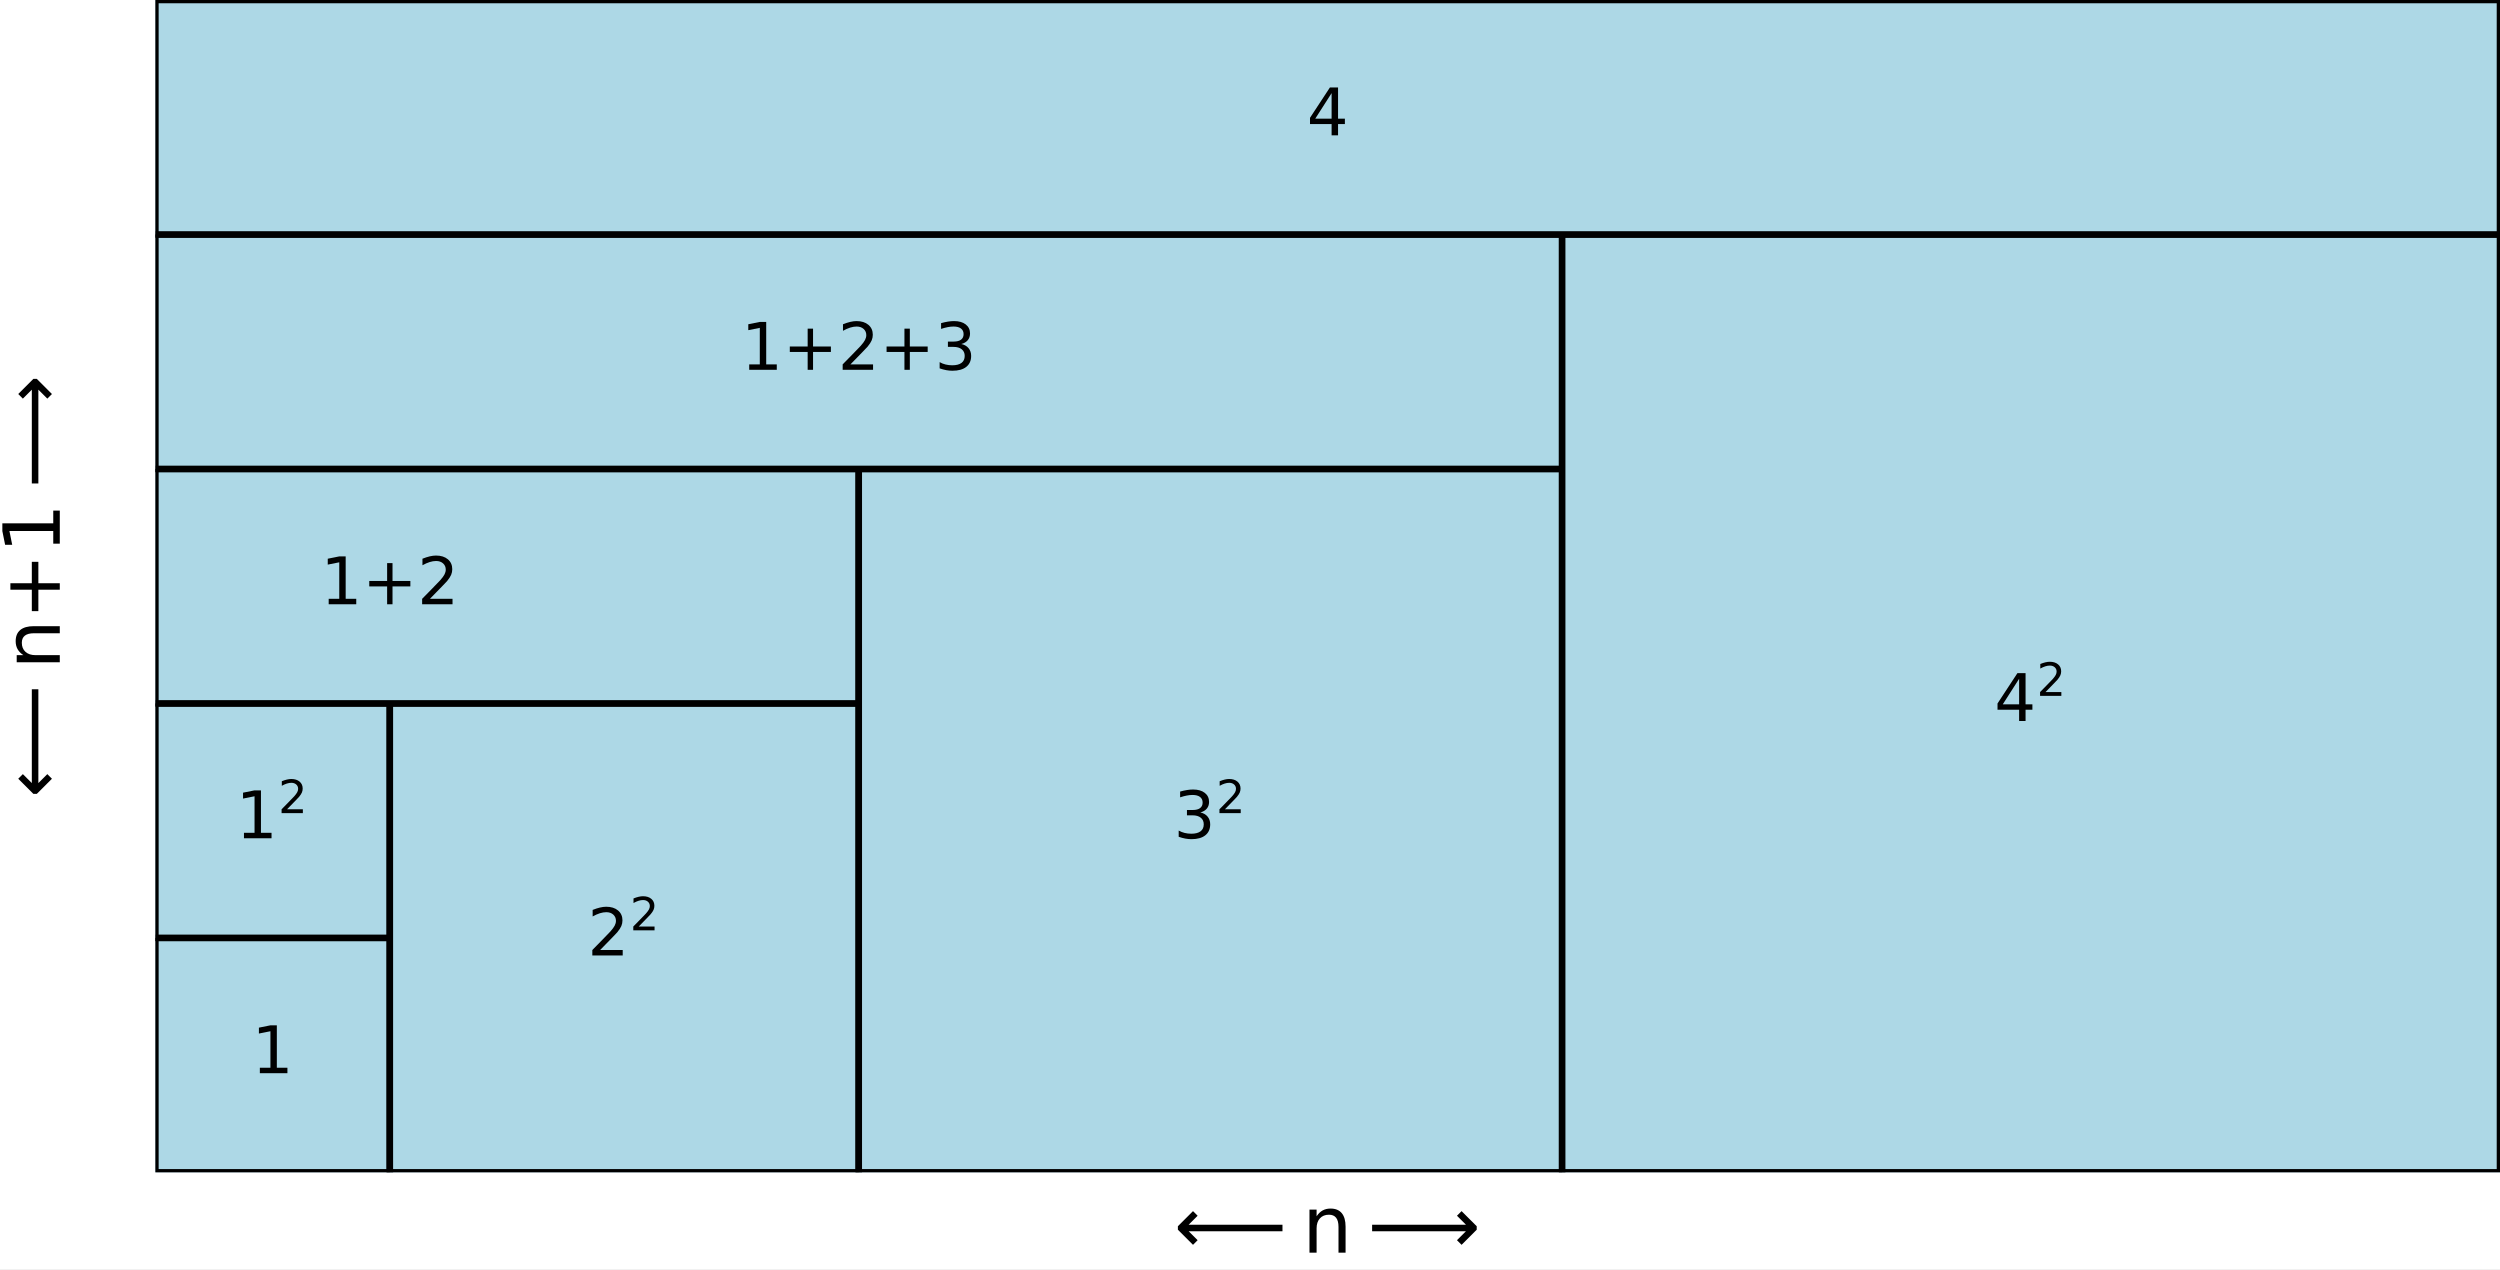
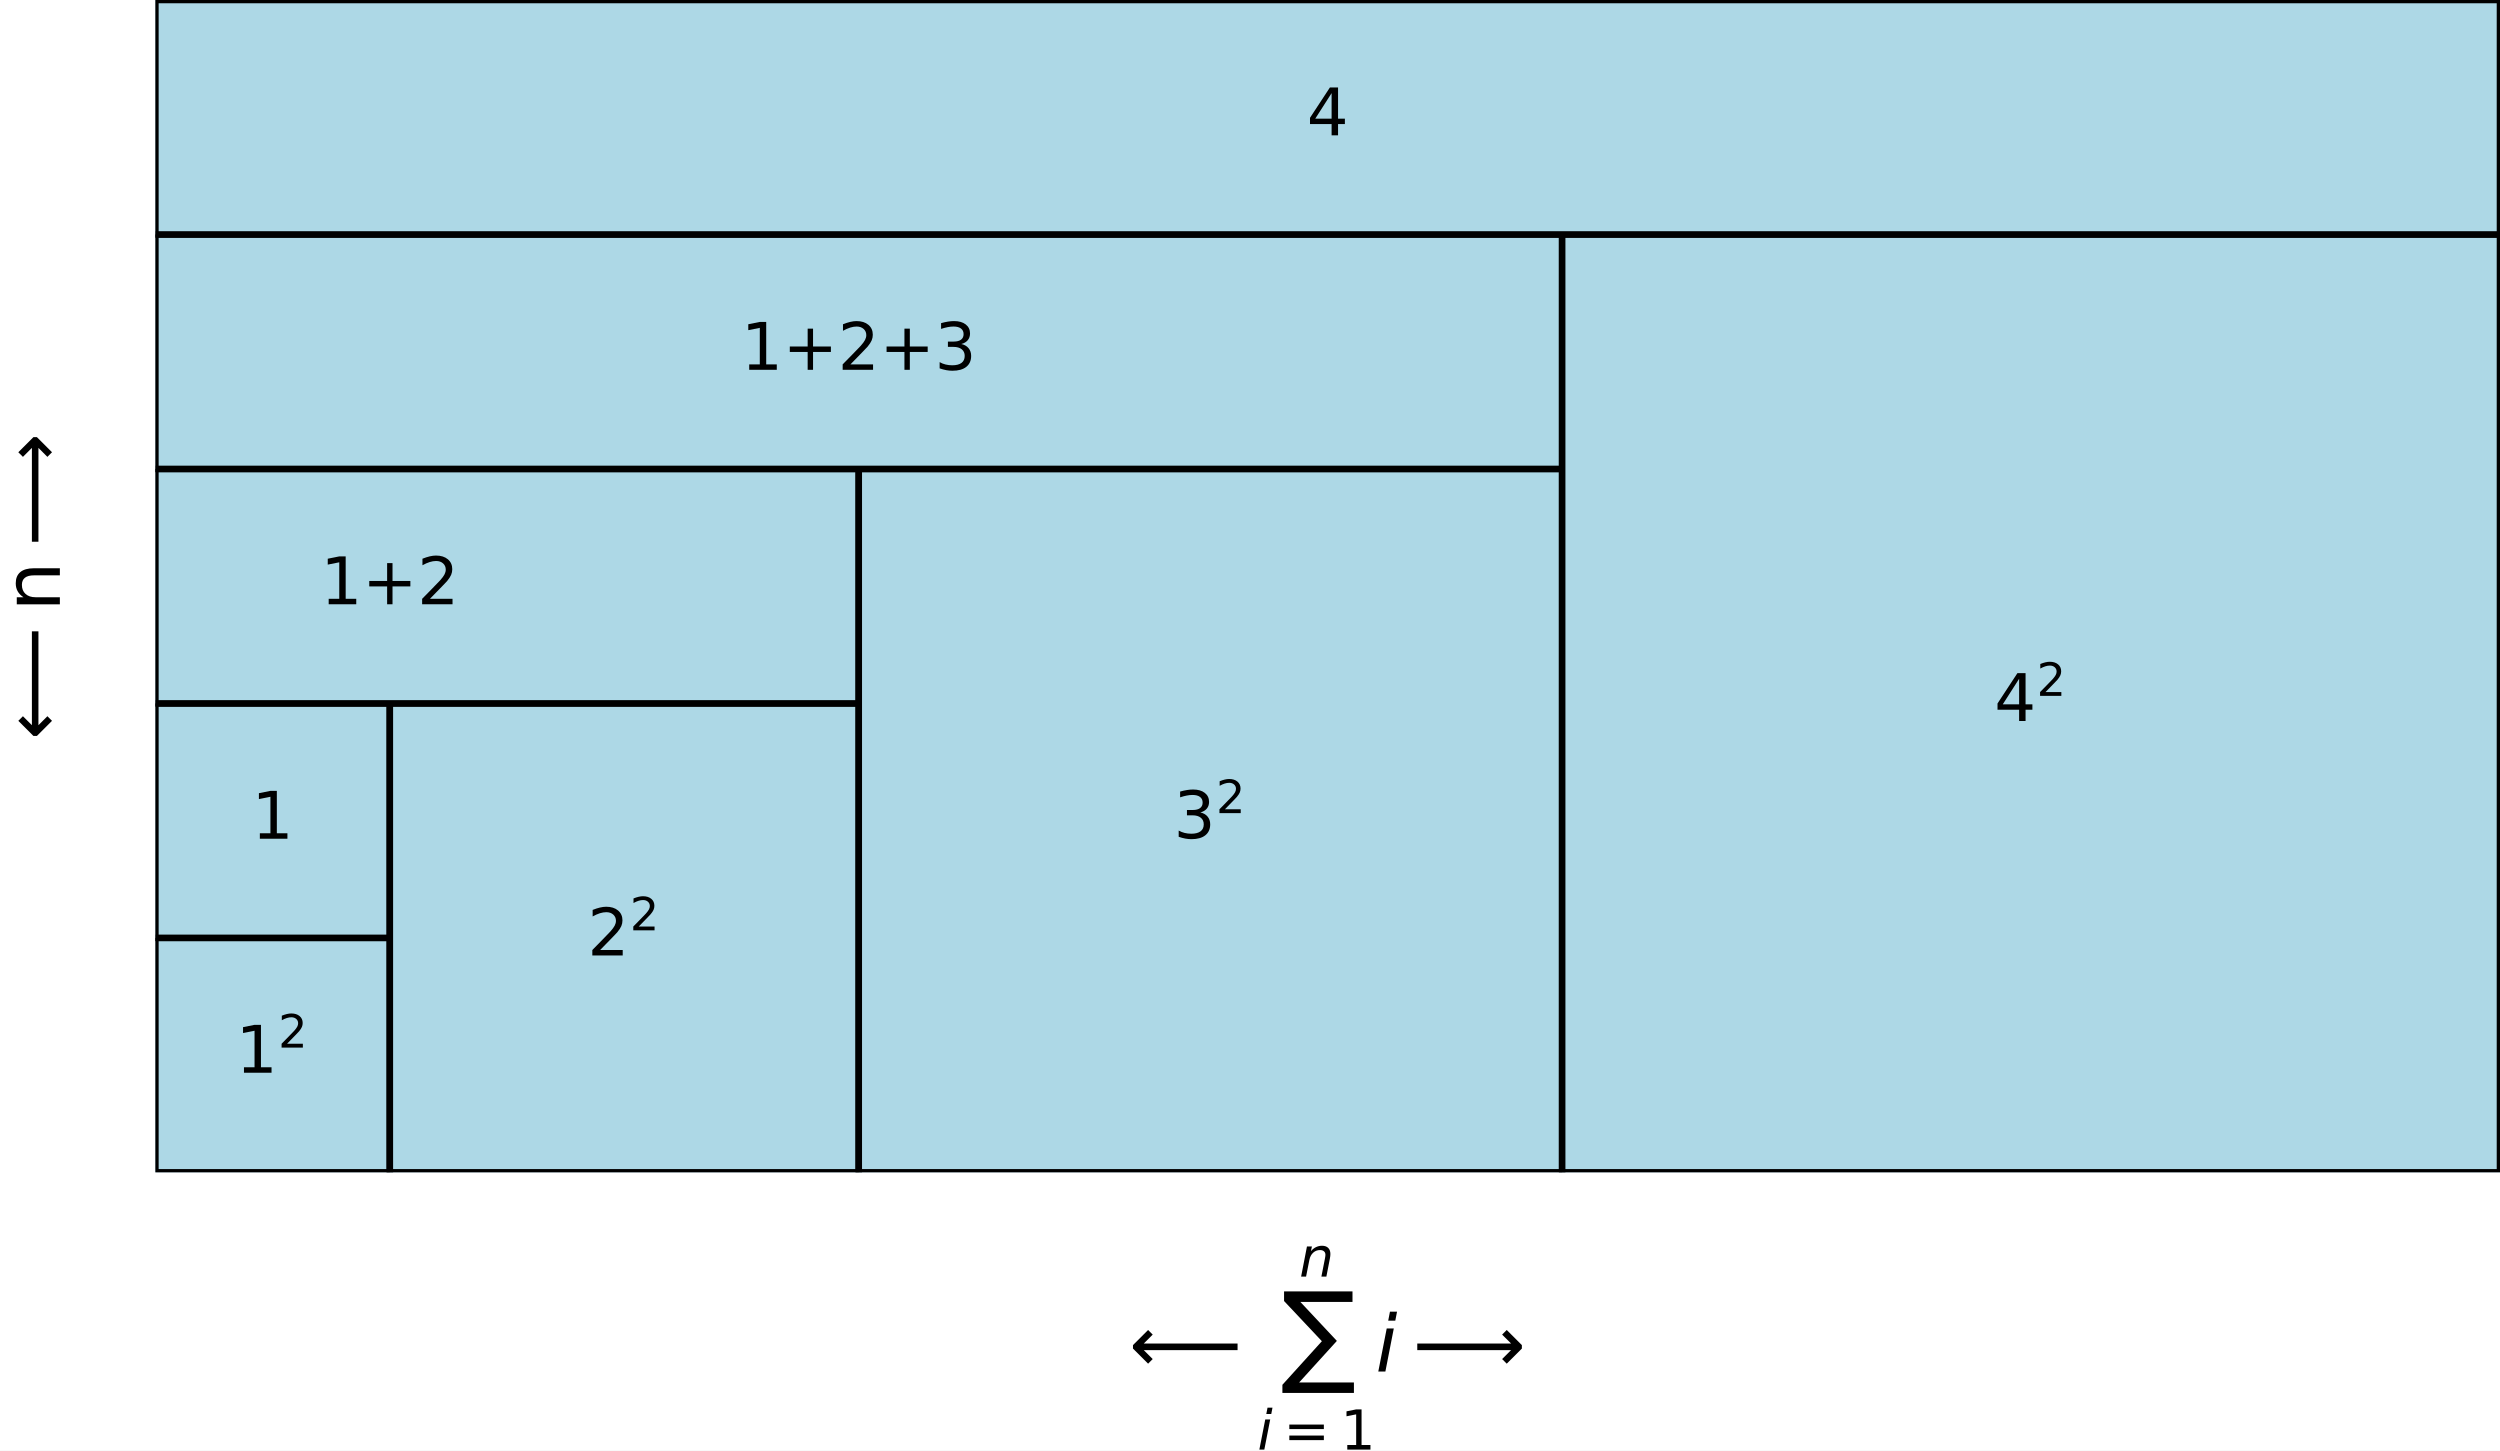
- <svg xmlns="http://www.w3.org/2000/svg" xmlns:xlink="http://www.w3.org/1999/xlink" width="380.783pt" height="193.295pt" viewBox="0 0 380.783 193.295" version="1.1">
+ <svg xmlns="http://www.w3.org/2000/svg" xmlns:xlink="http://www.w3.org/1999/xlink" width="380.783pt" height="220.944pt" viewBox="0 0 380.783 220.944" version="1.1">
  <defs>
    <style type="text/css">*{stroke-linejoin: round; stroke-linecap: butt}</style>
  </defs>
  <g id="figure_1">
    <g id="patch_1">
-       <path d="M 0 193.295  L 380.783 193.295  L 380.783 -0  L 0 -0  z " style="fill: #ffffff" />
+       <path d="M 0 220.944  L 380.783 220.944  L 380.783 -0  L 0 -0  z " style="fill: #ffffff" />
    </g>
    <g id="axes_1">
      <g id="patch_2">
-         <path d="M 23.663 178.56  L 59.375 178.56  L 59.375 142.848  L 23.663 142.848  z " clip-path="url(#p0866c82d0f)" style="fill: #add8e6; stroke: #000000; stroke-linejoin: miter" />
+         <path d="M 23.663 178.56  L 59.375 178.56  L 59.375 142.848  L 23.663 142.848  z " clip-path="url(#p6a32efdd1f)" style="fill: #add8e6; stroke: #000000; stroke-linejoin: miter" />
      </g>
      <g id="patch_3">
-         <path d="M 23.663 142.848  L 59.375 142.848  L 59.375 107.136  L 23.663 107.136  z " clip-path="url(#p0866c82d0f)" style="fill: #add8e6; stroke: #000000; stroke-linejoin: miter" />
+         <path d="M 23.663 142.848  L 59.375 142.848  L 59.375 107.136  L 23.663 107.136  z " clip-path="url(#p6a32efdd1f)" style="fill: #add8e6; stroke: #000000; stroke-linejoin: miter" />
      </g>
      <g id="patch_4">
-         <path d="M 59.375 178.56  L 130.799 178.56  L 130.799 107.136  L 59.375 107.136  z " clip-path="url(#p0866c82d0f)" style="fill: #add8e6; stroke: #000000; stroke-linejoin: miter" />
+         <path d="M 59.375 178.56  L 130.799 178.56  L 130.799 107.136  L 59.375 107.136  z " clip-path="url(#p6a32efdd1f)" style="fill: #add8e6; stroke: #000000; stroke-linejoin: miter" />
      </g>
      <g id="patch_5">
-         <path d="M 23.663 107.136  L 130.799 107.136  L 130.799 71.424  L 23.663 71.424  z " clip-path="url(#p0866c82d0f)" style="fill: #add8e6; stroke: #000000; stroke-linejoin: miter" />
+         <path d="M 23.663 107.136  L 130.799 107.136  L 130.799 71.424  L 23.663 71.424  z " clip-path="url(#p6a32efdd1f)" style="fill: #add8e6; stroke: #000000; stroke-linejoin: miter" />
      </g>
      <g id="patch_6">
-         <path d="M 130.799 178.56  L 237.935 178.56  L 237.935 71.424  L 130.799 71.424  z " clip-path="url(#p0866c82d0f)" style="fill: #add8e6; stroke: #000000; stroke-linejoin: miter" />
+         <path d="M 130.799 178.56  L 237.935 178.56  L 237.935 71.424  L 130.799 71.424  z " clip-path="url(#p6a32efdd1f)" style="fill: #add8e6; stroke: #000000; stroke-linejoin: miter" />
      </g>
      <g id="patch_7">
-         <path d="M 23.663 71.424  L 237.935 71.424  L 237.935 35.712  L 23.663 35.712  z " clip-path="url(#p0866c82d0f)" style="fill: #add8e6; stroke: #000000; stroke-linejoin: miter" />
+         <path d="M 23.663 71.424  L 237.935 71.424  L 237.935 35.712  L 23.663 35.712  z " clip-path="url(#p6a32efdd1f)" style="fill: #add8e6; stroke: #000000; stroke-linejoin: miter" />
      </g>
      <g id="patch_8">
-         <path d="M 237.935 178.56  L 380.783 178.56  L 380.783 35.712  L 237.935 35.712  z " clip-path="url(#p0866c82d0f)" style="fill: #add8e6; stroke: #000000; stroke-linejoin: miter" />
+         <path d="M 237.935 178.56  L 380.783 178.56  L 380.783 35.712  L 237.935 35.712  z " clip-path="url(#p6a32efdd1f)" style="fill: #add8e6; stroke: #000000; stroke-linejoin: miter" />
      </g>
      <g id="patch_9">
-         <path d="M 23.663 35.712  L 380.783 35.712  L 380.783 -0  L 23.663 -0  z " clip-path="url(#p0866c82d0f)" style="fill: #add8e6; stroke: #000000; stroke-linejoin: miter" />
+         <path d="M 23.663 35.712  L 380.783 35.712  L 380.783 -0  L 23.663 -0  z " clip-path="url(#p6a32efdd1f)" style="fill: #add8e6; stroke: #000000; stroke-linejoin: miter" />
      </g>
      <g id="text_1">
-         <g transform="translate(38.33763 163.4634) scale(0.1 -0.1)">
+         <g transform="translate(35.91887 163.4634) scale(0.1 -0.1)">
          <defs>
            <path id="DejaVuSans-31" d="M 794 531  L 1825 531  L 1825 4091  L 703 3866  L 703 4441  L 1819 4666  L 2450 4666  L 2450 531  L 3481 531  L 3481 0  L 794 0  L 794 531  z " transform="scale(0.015625)" />
-           </defs>
-           <use xlink:href="#DejaVuSans-31" />
-         </g>
-       </g>
-       <g id="text_2">
-         <g transform="translate(35.91887 127.7514) scale(0.1 -0.1)">
-           <defs>
            <path id="DejaVuSans-32" d="M 1228 531  L 3431 531  L 3431 0  L 469 0  L 469 531  Q 828 903 1448 1529  Q 2069 2156 2228 2338  Q 2531 2678 2651 2914  Q 2772 3150 2772 3378  Q 2772 3750 2511 3984  Q 2250 4219 1831 4219  Q 1534 4219 1204 4116  Q 875 4013 500 3803  L 500 4441  Q 881 4594 1212 4672  Q 1544 4750 1819 4750  Q 2544 4750 2975 4387  Q 3406 4025 3406 3419  Q 3406 3131 3298 2873  Q 3191 2616 2906 2266  Q 2828 2175 2409 1742  Q 1991 1309 1228 531  z " transform="scale(0.015625)" />
          </defs>
          <use xlink:href="#DejaVuSans-31" transform="translate(0 0.765625)" />
          <use xlink:href="#DejaVuSans-32" transform="translate(64.58008 39.04688) scale(0.7)" />
+         </g>
+       </g>
+       <g id="text_2">
+         <g transform="translate(38.33763 127.7514) scale(0.1 -0.1)">
+           <use xlink:href="#DejaVuSans-31" />
        </g>
      </g>
      <g id="text_3">
        <g transform="translate(89.48687 145.6074) scale(0.1 -0.1)">
          <use xlink:href="#DejaVuSans-32" transform="translate(0 0.765625)" />
          <use xlink:href="#DejaVuSans-32" transform="translate(64.58008 39.04688) scale(0.7)" />
        </g>
      </g>
      <g id="text_4">
        <g transform="translate(48.82253 92.03938) scale(0.1 -0.1)">
          <defs>
            <path id="DejaVuSans-2b" d="M 2944 4013  L 2944 2272  L 4684 2272  L 4684 1741  L 2944 1741  L 2944 0  L 2419 0  L 2419 1741  L 678 1741  L 678 2272  L 2419 2272  L 2419 4013  L 2944 4013  z " transform="scale(0.015625)" />
          </defs>
          <use xlink:href="#DejaVuSans-31" />
          <use xlink:href="#DejaVuSans-2b" transform="translate(63.62305 0)" />
          <use xlink:href="#DejaVuSans-32" transform="translate(147.4121 0)" />
        </g>
      </g>
      <g id="text_5">
        <g transform="translate(178.7669 127.7514) scale(0.1 -0.1)">
          <defs>
            <path id="DejaVuSans-33" d="M 2597 2516  Q 3050 2419 3304 2112  Q 3559 1806 3559 1356  Q 3559 666 3084 287  Q 2609 -91 1734 -91  Q 1441 -91 1130 -33  Q 819 25 488 141  L 488 750  Q 750 597 1062 519  Q 1375 441 1716 441  Q 2309 441 2620 675  Q 2931 909 2931 1356  Q 2931 1769 2642 2001  Q 2353 2234 1838 2234  L 1294 2234  L 1294 2753  L 1863 2753  Q 2328 2753 2575 2939  Q 2822 3125 2822 3475  Q 2822 3834 2567 4026  Q 2313 4219 1838 4219  Q 1578 4219 1281 4162  Q 984 4106 628 3988  L 628 4550  Q 988 4650 1302 4700  Q 1616 4750 1894 4750  Q 2613 4750 3031 4423  Q 3450 4097 3450 3541  Q 3450 3153 3228 2886  Q 3006 2619 2597 2516  z " transform="scale(0.015625)" />
          </defs>
          <use xlink:href="#DejaVuSans-33" transform="translate(0 0.765625)" />
          <use xlink:href="#DejaVuSans-32" transform="translate(64.58008 39.04688) scale(0.7)" />
        </g>
      </g>
      <g id="text_6">
        <g transform="translate(112.8754 56.32738) scale(0.1 -0.1)">
          <use xlink:href="#DejaVuSans-31" />
          <use xlink:href="#DejaVuSans-2b" transform="translate(63.62305 0)" />
          <use xlink:href="#DejaVuSans-32" transform="translate(147.4121 0)" />
          <use xlink:href="#DejaVuSans-2b" transform="translate(211.0352 0)" />
          <use xlink:href="#DejaVuSans-33" transform="translate(294.8242 0)" />
        </g>
      </g>
      <g id="text_7">
        <g transform="translate(303.7589 109.8954) scale(0.1 -0.1)">
          <defs>
            <path id="DejaVuSans-34" d="M 2419 4116  L 825 1625  L 2419 1625  L 2419 4116  z M 2253 4666  L 3047 4666  L 3047 1625  L 3713 1625  L 3713 1100  L 3047 1100  L 3047 0  L 2419 0  L 2419 1100  L 313 1100  L 313 1709  L 2253 4666  z " transform="scale(0.015625)" />
          </defs>
          <use xlink:href="#DejaVuSans-34" transform="translate(0 0.765625)" />
          <use xlink:href="#DejaVuSans-32" transform="translate(64.58008 39.04688) scale(0.7)" />
        </g>
      </g>
      <g id="text_8">
        <g transform="translate(199.0416 20.61538) scale(0.1 -0.1)">
          <use xlink:href="#DejaVuSans-34" />
        </g>
      </g>
      <g id="text_9">
-         <g transform="translate(176.4829 190.7993) scale(0.12 -0.12)">
+         <g transform="translate(169.6429 208.944) scale(0.12 -0.12)">
          <defs>
            <path id="DejaVuSans-27f5" d="M 313 1866  L 313 2147  L 1541 3375  L 1916 3000  L 1188 2272  L 8809 2272  L 8809 1741  L 1188 1741  L 1916 1013  L 1541 638  L 313 1866  z " transform="scale(0.015625)" />
+             <path id="DejaVuSans-Oblique-6e" d="M 3566 2113  L 3156 0  L 2578 0  L 2988 2091  Q 3016 2238 3031 2350  Q 3047 2463 3047 2528  Q 3047 2791 2881 2937  Q 2716 3084 2419 3084  Q 1956 3084 1622 2776  Q 1288 2469 1184 1941  L 800 0  L 225 0  L 903 3500  L 1478 3500  L 1363 2950  Q 1603 3253 1940 3418  Q 2278 3584 2650 3584  Q 3113 3584 3367 3334  Q 3622 3084 3622 2631  Q 3622 2519 3608 2391  Q 3594 2263 3566 2113  z " transform="scale(0.015625)" />
+             <path id="DejaVuSansDisplay-2211" d="M 244 6509  L 5803 6509  L 5803 5656  L 1566 5656  L 4534 2488  L 1469 -888  L 5919 -888  L 5919 -1738  L 109 -1738  L 109 -1078  L 3316 2463  L 244 5728  L 244 6509  z " transform="scale(0.015625)" />
+             <path id="DejaVuSans-Oblique-69" d="M 1172 4863  L 1747 4863  L 1606 4134  L 1031 4134  L 1172 4863  z M 909 3500  L 1484 3500  L 800 0  L 225 0  L 909 3500  z " transform="scale(0.015625)" />
+             <path id="DejaVuSans-3d" d="M 678 2906  L 4684 2906  L 4684 2381  L 678 2381  L 678 2906  z M 678 1631  L 4684 1631  L 4684 1100  L 678 1100  L 678 1631  z " transform="scale(0.015625)" />
+             <path id="DejaVuSans-27f6" d="M 8863 2147  L 8863 1866  L 7634 638  L 7259 1013  L 7988 1741  L 366 1741  L 366 2272  L 7988 2272  L 7259 3000  L 7634 3375  L 8863 2147  z " transform="scale(0.015625)" />
+           </defs>
+           <use xlink:href="#DejaVuSans-27f5" transform="translate(19.48242 0.346875)" />
+           <use xlink:href="#DejaVuSans-Oblique-6e" transform="translate(235.3242 120.8) scale(0.7)" />
+           <use xlink:href="#DejaVuSansDisplay-2211" transform="translate(212.3242 0.346875)" />
+           <use xlink:href="#DejaVuSans-Oblique-69" transform="translate(182.3242 -98.74844) scale(0.7)" />
+           <use xlink:href="#DejaVuSans-3d" transform="translate(215.4102 -98.74844) scale(0.7)" />
+           <use xlink:href="#DejaVuSans-31" transform="translate(287.7002 -98.74844) scale(0.7)" />
+           <use xlink:href="#DejaVuSans-Oblique-69" transform="translate(332.2363 0.346875)" />
+           <use xlink:href="#DejaVuSans-27f6" transform="translate(379.502 0.346875)" />
+         </g>
+       </g>
+       <g id="text_10">
+         <g transform="translate(9.118125 115.02) rotate(-90) scale(0.12 -0.12)">
+           <defs>
            <path id="DejaVuSans-6e" d="M 3513 2113  L 3513 0  L 2938 0  L 2938 2094  Q 2938 2591 2744 2837  Q 2550 3084 2163 3084  Q 1697 3084 1428 2787  Q 1159 2491 1159 1978  L 1159 0  L 581 0  L 581 3500  L 1159 3500  L 1159 2956  Q 1366 3272 1645 3428  Q 1925 3584 2291 3584  Q 2894 3584 3203 3211  Q 3513 2838 3513 2113  z " transform="scale(0.015625)" />
-             <path id="DejaVuSans-27f6" d="M 8863 2147  L 8863 1866  L 7634 638  L 7259 1013  L 7988 1741  L 366 1741  L 366 2272  L 7988 2272  L 7259 3000  L 7634 3375  L 8863 2147  z " transform="scale(0.015625)" />
          </defs>
          <use xlink:href="#DejaVuSans-27f5" transform="translate(19.48242 0)" />
          <use xlink:href="#DejaVuSans-6e" transform="translate(182.3242 0)" />
          <use xlink:href="#DejaVuSans-27f6" transform="translate(265.1855 0)" />
        </g>
      </g>
-       <g id="text_10">
-         <g transform="translate(9.118125 123.84) rotate(-90) scale(0.12 -0.12)">
-           <use xlink:href="#DejaVuSans-27f5" transform="translate(19.48242 0.09375)" />
-           <use xlink:href="#DejaVuSans-6e" transform="translate(182.3242 0.09375)" />
-           <use xlink:href="#DejaVuSans-2b" transform="translate(245.7031 0.09375)" />
-           <use xlink:href="#DejaVuSans-31" transform="translate(329.4922 0.09375)" />
-           <use xlink:href="#DejaVuSans-27f6" transform="translate(412.5977 0.09375)" />
-         </g>
-       </g>
    </g>
  </g>
  <defs>
-     <clipPath id="p0866c82d0f">
-       <rect x="23.663" y="0" width="357.12" height="178.56" />
+     <clipPath id="p6a32efdd1f">
+       <rect x="23.663" y="-0" width="357.12" height="178.56" />
    </clipPath>
  </defs>
</svg>
